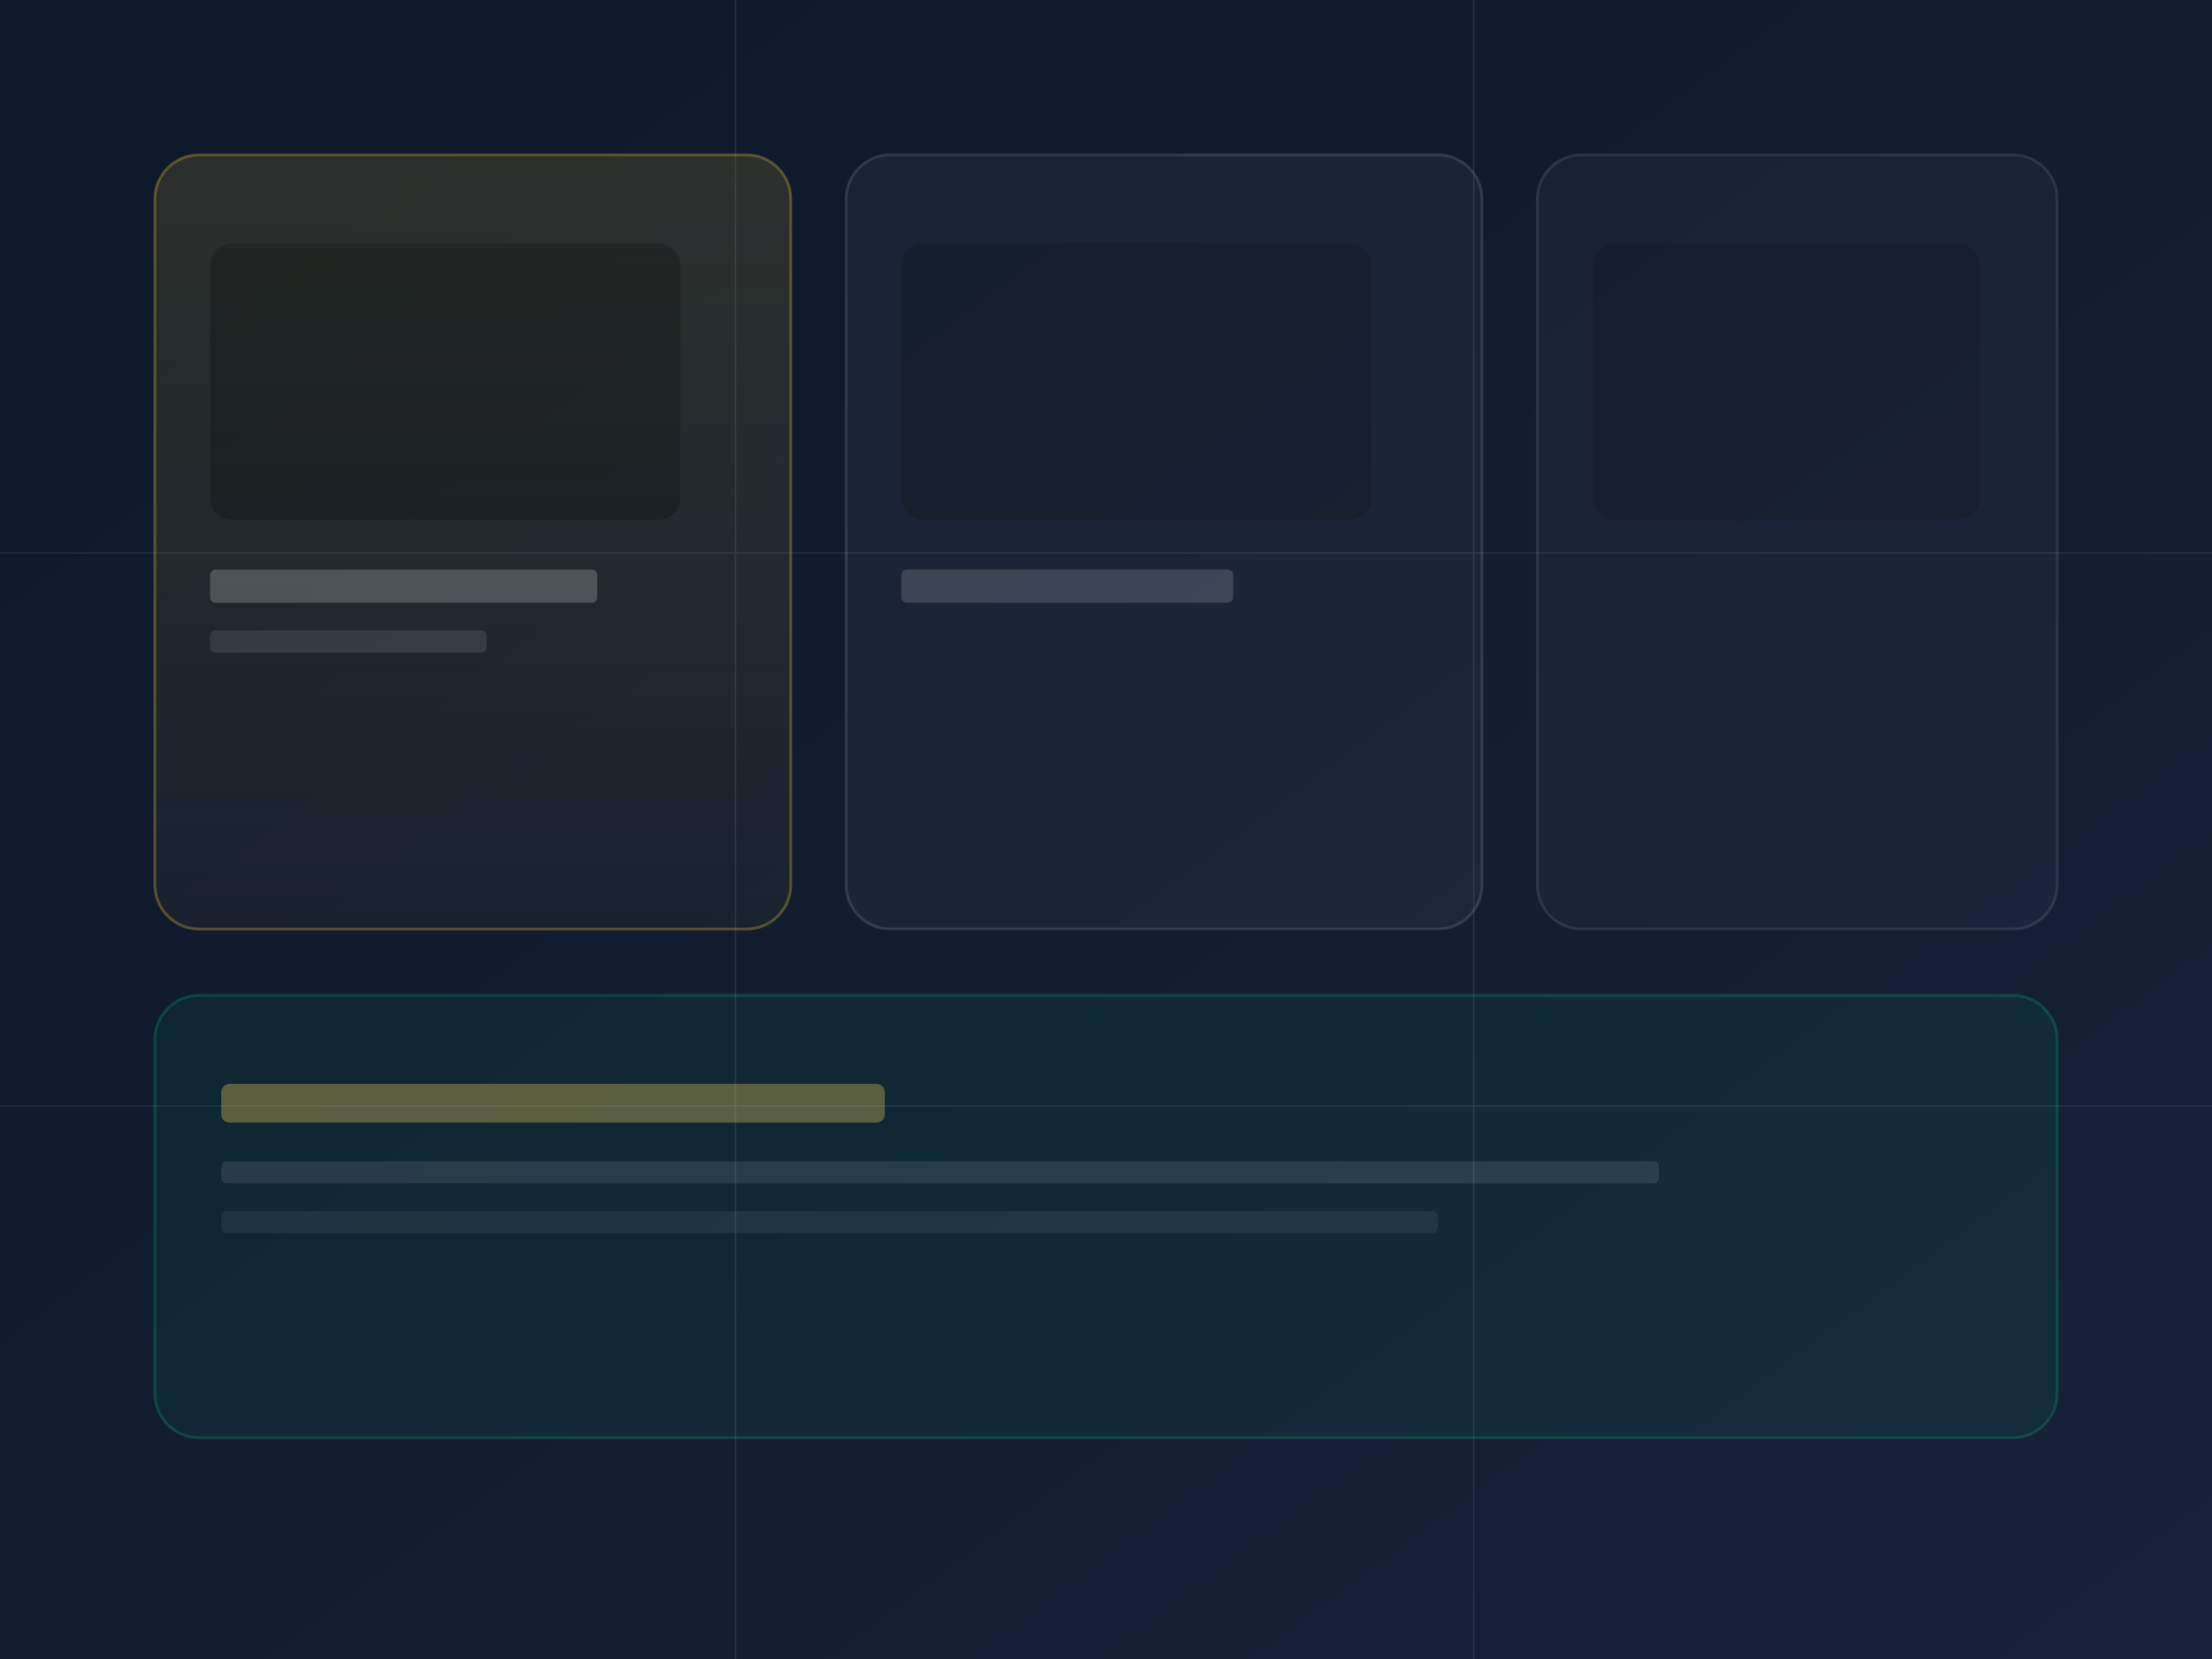
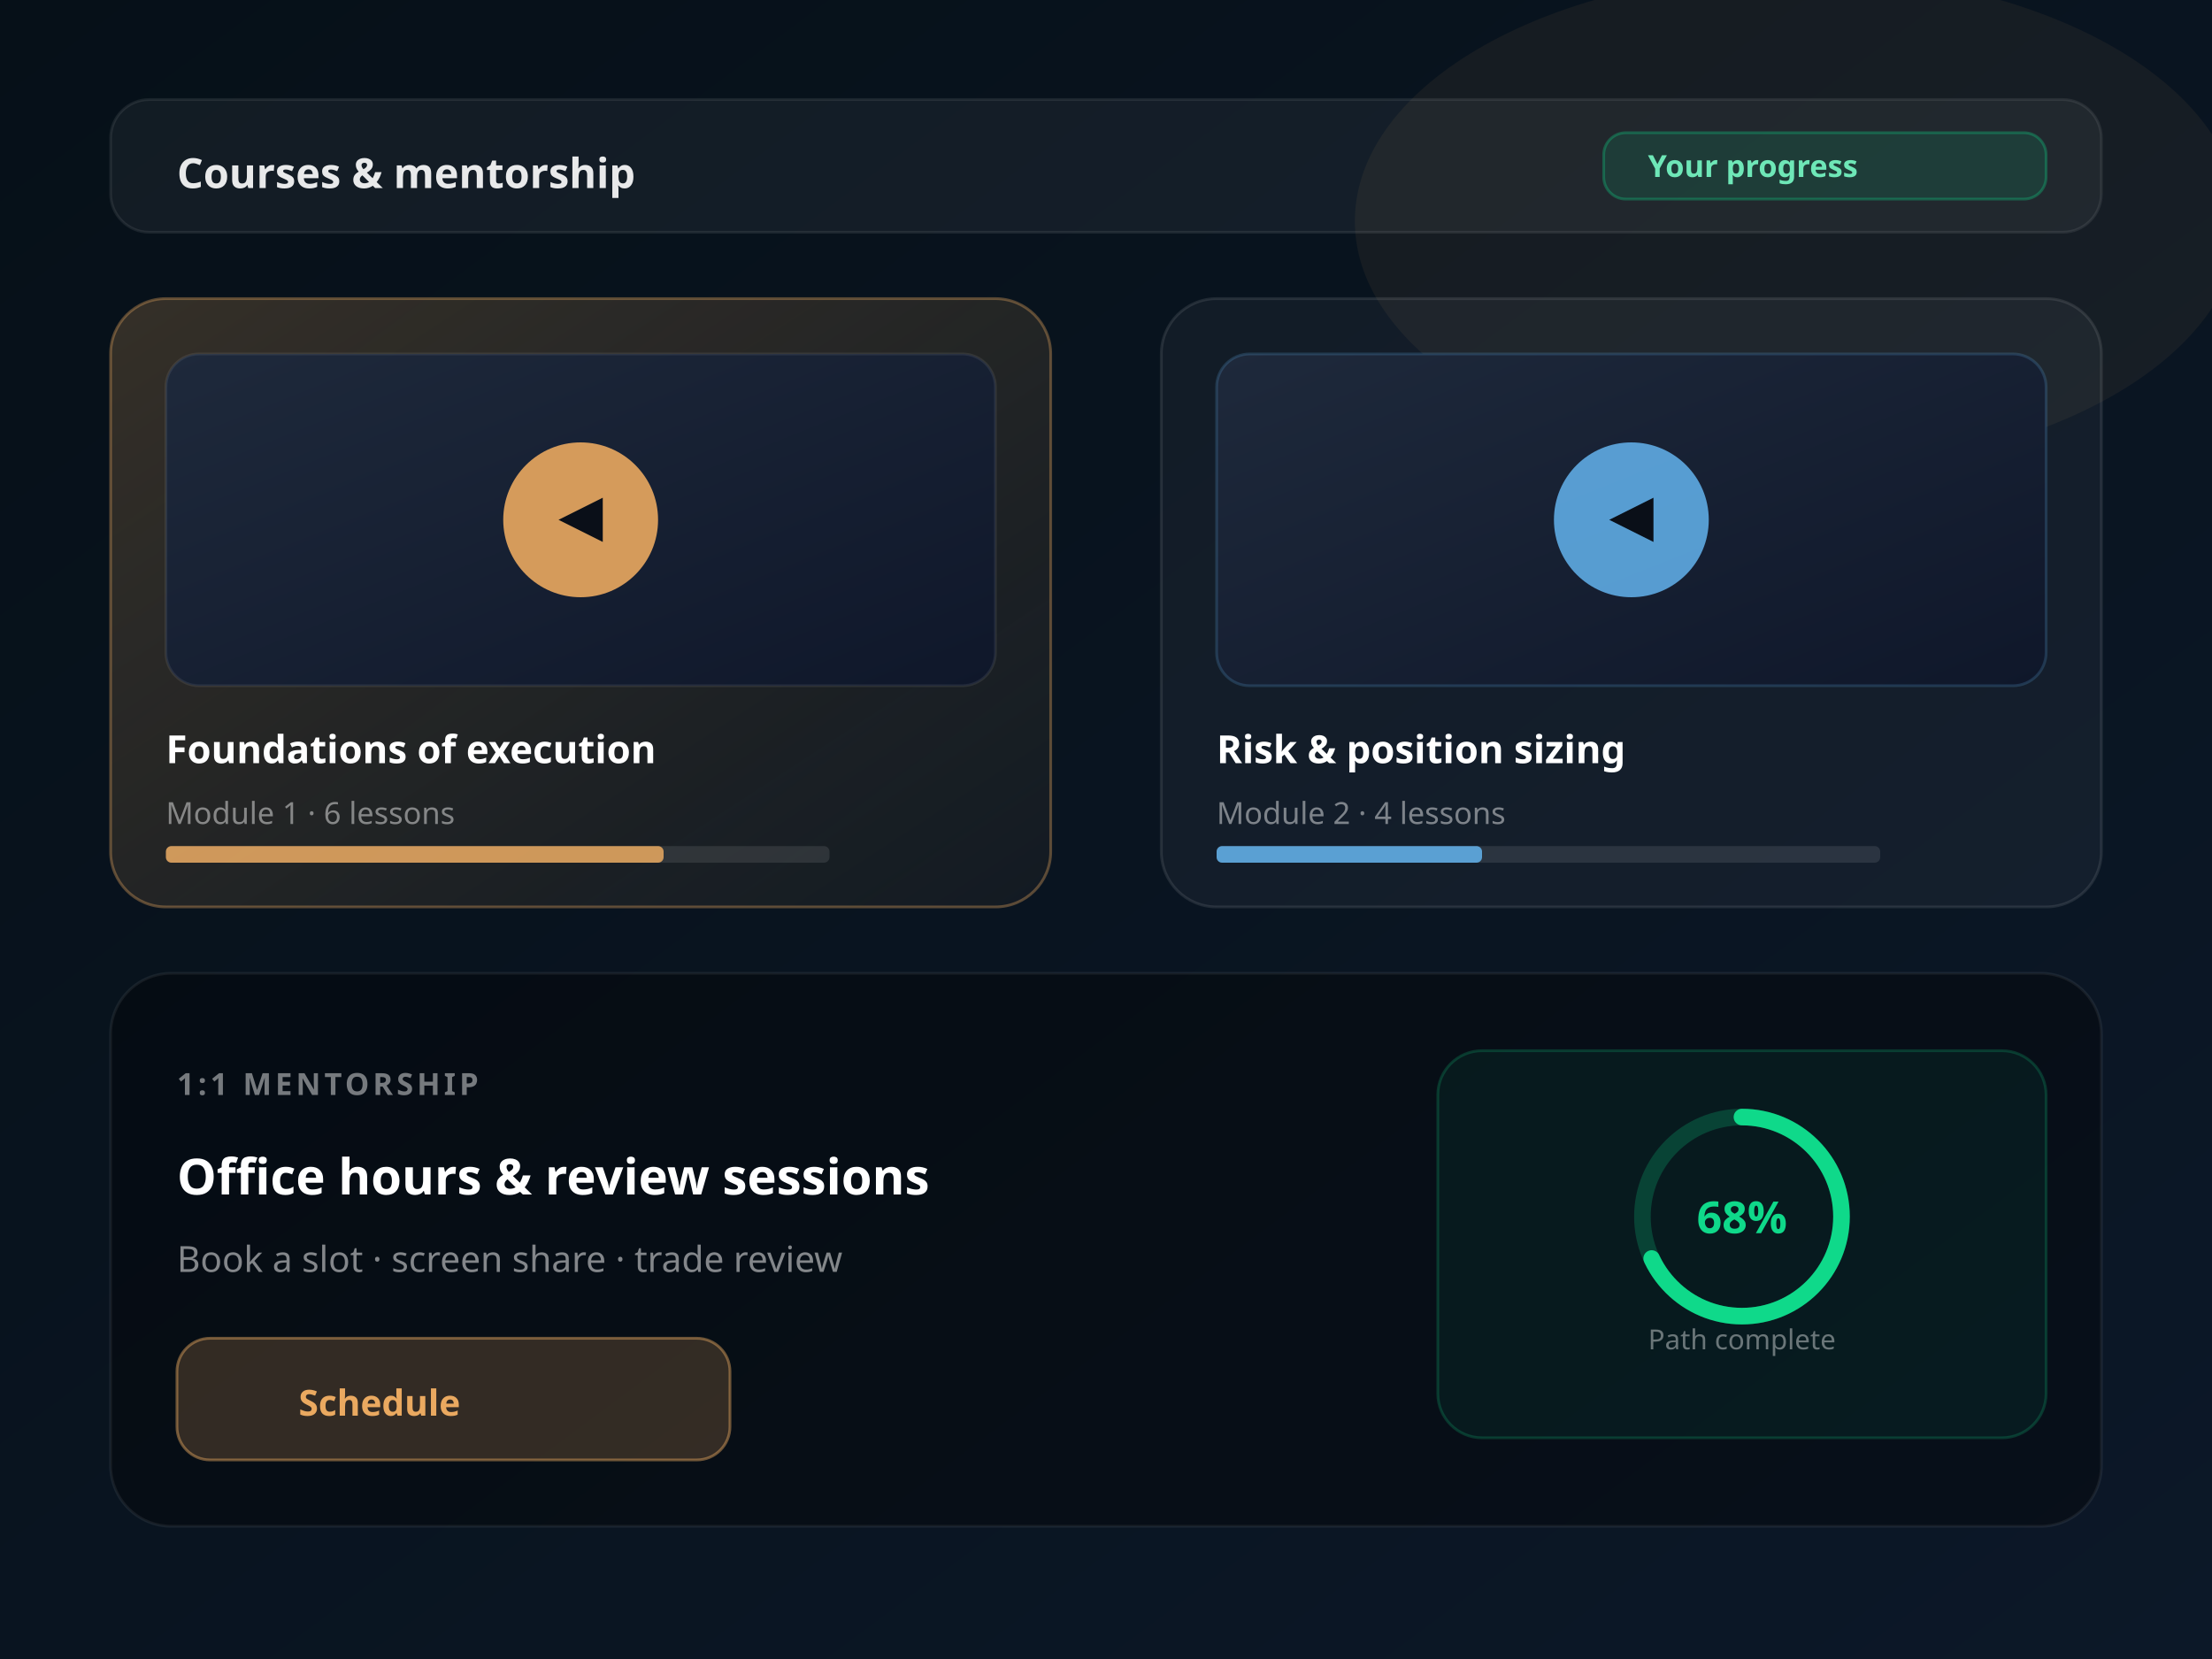
<svg xmlns="http://www.w3.org/2000/svg" width="800" height="600" viewBox="0 0 800 600" fill="none">
  <defs>
-     <linearGradient id="eg" x1="0%" y1="0%" x2="100%" y2="100%">
-       <stop offset="0%" stop-color="#0d1828" />
-       <stop offset="100%" stop-color="#152238" />
+     <linearGradient id="e_bg" x1="0%" y1="0%" x2="100%" y2="100%">
+       <stop offset="0%" stop-color="#061018" />
+       <stop offset="100%" stop-color="#0c1828" />
    </linearGradient>
-     <linearGradient id="ecard" x1="0%" y1="0%" x2="0%" y2="100%">
-       <stop offset="0%" stop-color="rgba(212,175,55,0.15)" />
-       <stop offset="100%" stop-color="rgba(212,175,55,0.04)" />
+     <linearGradient id="e_card1" x1="0%" y1="0%" x2="100%" y2="100%">
+       <stop offset="0%" stop-color="rgba(234,169,96,0.2)" />
+       <stop offset="100%" stop-color="rgba(234,169,96,0.04)" />
+     </linearGradient>
+     <linearGradient id="e_vid" x1="0%" y1="0%" x2="100%" y2="100%">
+       <stop offset="0%" stop-color="#1e293b" />
+       <stop offset="100%" stop-color="#0f172a" />
    </linearGradient>
  </defs>
-   <rect width="800" height="600" fill="url(#eg)" />
-   <g opacity="0.09" stroke="#fff" stroke-width="0.5">
-     <path d="M0 200 H800 M0 400 H800" />
-     <path d="M266 0 V600 M533 0 V600" />
+   <rect width="800" height="600" fill="url(#e_bg)" />
+   <ellipse cx="650" cy="80" rx="160" ry="90" fill="#EAA960" opacity="0.06" />
+   <rect x="40" y="36" width="720" height="48" rx="14" fill="rgba(255,255,255,0.05)" stroke="rgba(255,255,255,0.08)" />
+   <text x="64" y="68" fill="rgba(255,255,255,0.9)" font-family="system-ui,sans-serif" font-size="15" font-weight="600">Courses &amp; mentorship</text>
+   <rect x="580" y="48" width="160" height="24" rx="8" fill="rgba(15,217,138,0.12)" stroke="rgba(15,217,138,0.3)" />
+   <text x="596" y="64" fill="#6ee7b7" font-family="system-ui,sans-serif" font-size="11" font-weight="600">Your progress</text>
+   <g transform="translate(40, 108)">
+     <rect width="340" height="220" rx="20" fill="url(#e_card1)" stroke="rgba(234,169,96,0.35)" />
+     <rect x="20" y="20" width="300" height="120" rx="12" fill="url(#e_vid)" stroke="rgba(255,255,255,0.08)" />
+     <circle cx="170" cy="80" r="28" fill="rgba(234,169,96,0.9)" />
+     <path d="M162 80 L178 88 V72 Z" fill="#0a0f18" />
+     <text x="20" y="168" fill="#fff" font-family="system-ui,sans-serif" font-size="14" font-weight="600">Foundations of execution</text>
+     <text x="20" y="190" fill="rgba(255,255,255,0.45)" font-family="system-ui,sans-serif" font-size="11">Module 1 · 6 lessons</text>
+     <rect x="20" y="198" width="240" height="6" rx="2" fill="rgba(255,255,255,0.1)" />
+     <rect x="20" y="198" width="180" height="6" rx="2" fill="#EAA960" opacity="0.85" />
  </g>
-   <rect x="56" y="56" width="230" height="280" rx="16" fill="url(#ecard)" stroke="rgba(212,175,55,0.35)" />
-   <rect x="76" y="88" width="170" height="100" rx="8" fill="rgba(0,0,0,0.2)" />
-   <rect x="76" y="206" width="140" height="12" rx="2" fill="rgba(255,255,255,0.2)" />
-   <rect x="76" y="228" width="100" height="8" rx="2" fill="rgba(255,255,255,0.1)" />
-   <rect x="306" y="56" width="230" height="280" rx="16" fill="rgba(255,255,255,0.04)" stroke="rgba(255,255,255,0.12)" />
-   <rect x="326" y="88" width="170" height="100" rx="8" fill="rgba(0,0,0,0.15)" />
-   <rect x="326" y="206" width="120" height="12" rx="2" fill="rgba(255,255,255,0.15)" />
-   <rect x="556" y="56" width="188" height="280" rx="16" fill="rgba(255,255,255,0.03)" stroke="rgba(255,255,255,0.1)" />
-   <rect x="576" y="88" width="140" height="100" rx="8" fill="rgba(0,0,0,0.12)" />
-   <rect x="56" y="360" width="688" height="160" rx="16" fill="rgba(15,217,138,0.06)" stroke="rgba(15,217,138,0.2)" />
-   <rect x="80" y="392" width="240" height="14" rx="3" fill="rgba(232,198,88,0.35)" />
-   <rect x="80" y="420" width="520" height="8" rx="2" fill="rgba(255,255,255,0.1)" />
-   <rect x="80" y="438" width="440" height="8" rx="2" fill="rgba(255,255,255,0.06)" />
+   <g transform="translate(420, 108)">
+     <rect width="340" height="220" rx="20" fill="rgba(255,255,255,0.04)" stroke="rgba(255,255,255,0.1)" />
+     <rect x="20" y="20" width="300" height="120" rx="12" fill="url(#e_vid)" stroke="rgba(99,179,237,0.2)" />
+     <circle cx="170" cy="80" r="28" fill="rgba(99,179,237,0.85)" />
+     <path d="M162 80 L178 88 V72 Z" fill="#0a0f18" />
+     <text x="20" y="168" fill="#fff" font-family="system-ui,sans-serif" font-size="14" font-weight="600">Risk &amp; position sizing</text>
+     <text x="20" y="190" fill="rgba(255,255,255,0.45)" font-family="system-ui,sans-serif" font-size="11">Module 2 · 4 lessons</text>
+     <rect x="20" y="198" width="240" height="6" rx="2" fill="rgba(255,255,255,0.1)" />
+     <rect x="20" y="198" width="96" height="6" rx="2" fill="#63B3ED" opacity="0.85" />
+   </g>
+   <rect x="40" y="352" width="720" height="200" rx="22" fill="rgba(0,0,0,0.35)" stroke="rgba(255,255,255,0.07)" />
+   <text x="64" y="396" fill="rgba(255,255,255,0.45)" font-family="system-ui,sans-serif" font-size="11" font-weight="600" letter-spacing="0.12em">1:1 MENTORSHIP</text>
+   <text x="64" y="432" fill="#fff" font-family="system-ui,sans-serif" font-size="18" font-weight="700">Office hours &amp; review sessions</text>
+   <text x="64" y="460" fill="rgba(255,255,255,0.5)" font-family="system-ui,sans-serif" font-size="13">Book a slot · screen share · trade review</text>
+   <rect x="64" y="484" width="200" height="44" rx="12" fill="rgba(234,169,96,0.2)" stroke="rgba(234,169,96,0.45)" />
+   <text x="108" y="512" fill="#EAA960" font-family="system-ui,sans-serif" font-size="13" font-weight="600">Schedule</text>
+   <rect x="520" y="380" width="220" height="140" rx="16" fill="rgba(15,217,138,0.06)" stroke="rgba(15,217,138,0.2)" />
+   <circle cx="630" cy="440" r="36" fill="none" stroke="rgba(15,217,138,0.22)" stroke-width="6" />
+   <circle cx="630" cy="440" r="36" fill="none" stroke="#0FD98A" stroke-width="6" stroke-linecap="round" stroke-dasharray="154 226" transform="rotate(-90 630 440)" />
+   <text x="630" y="446" text-anchor="middle" fill="#0FD98A" font-family="system-ui,sans-serif" font-size="16" font-weight="700">68%</text>
+   <text x="630" y="488" text-anchor="middle" fill="rgba(255,255,255,0.4)" font-family="system-ui,sans-serif" font-size="10">Path complete</text>
</svg>
